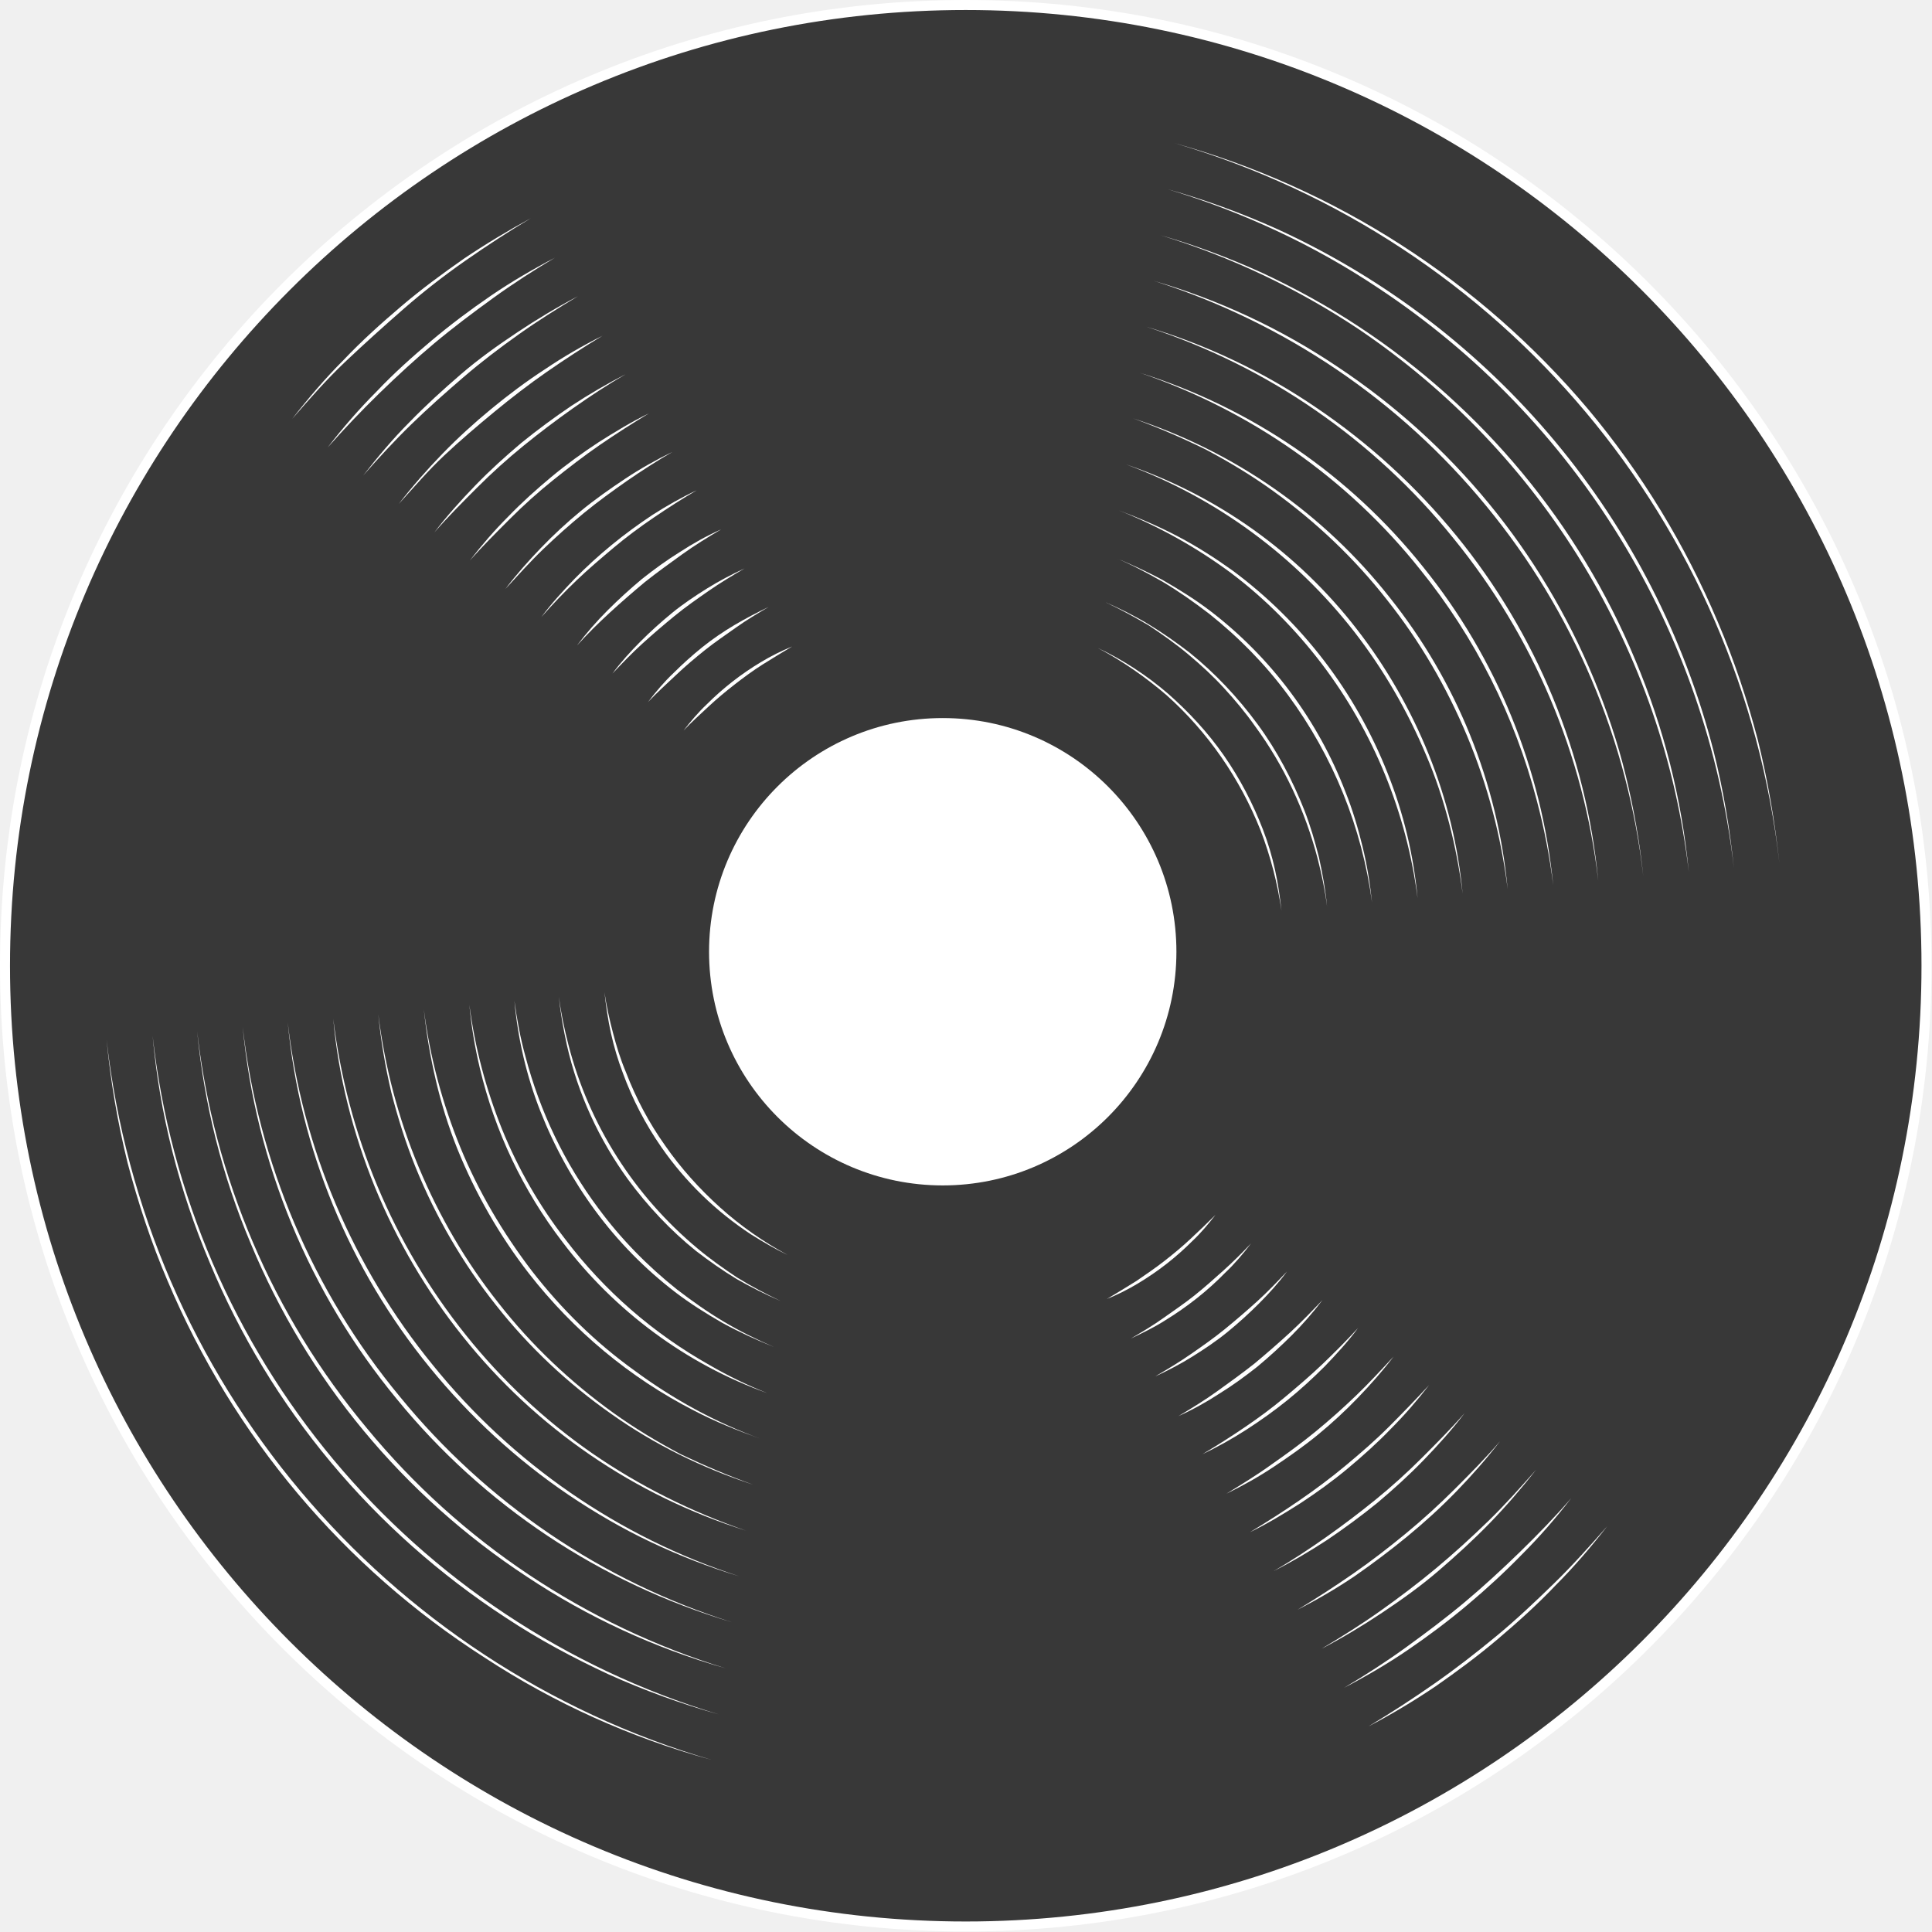
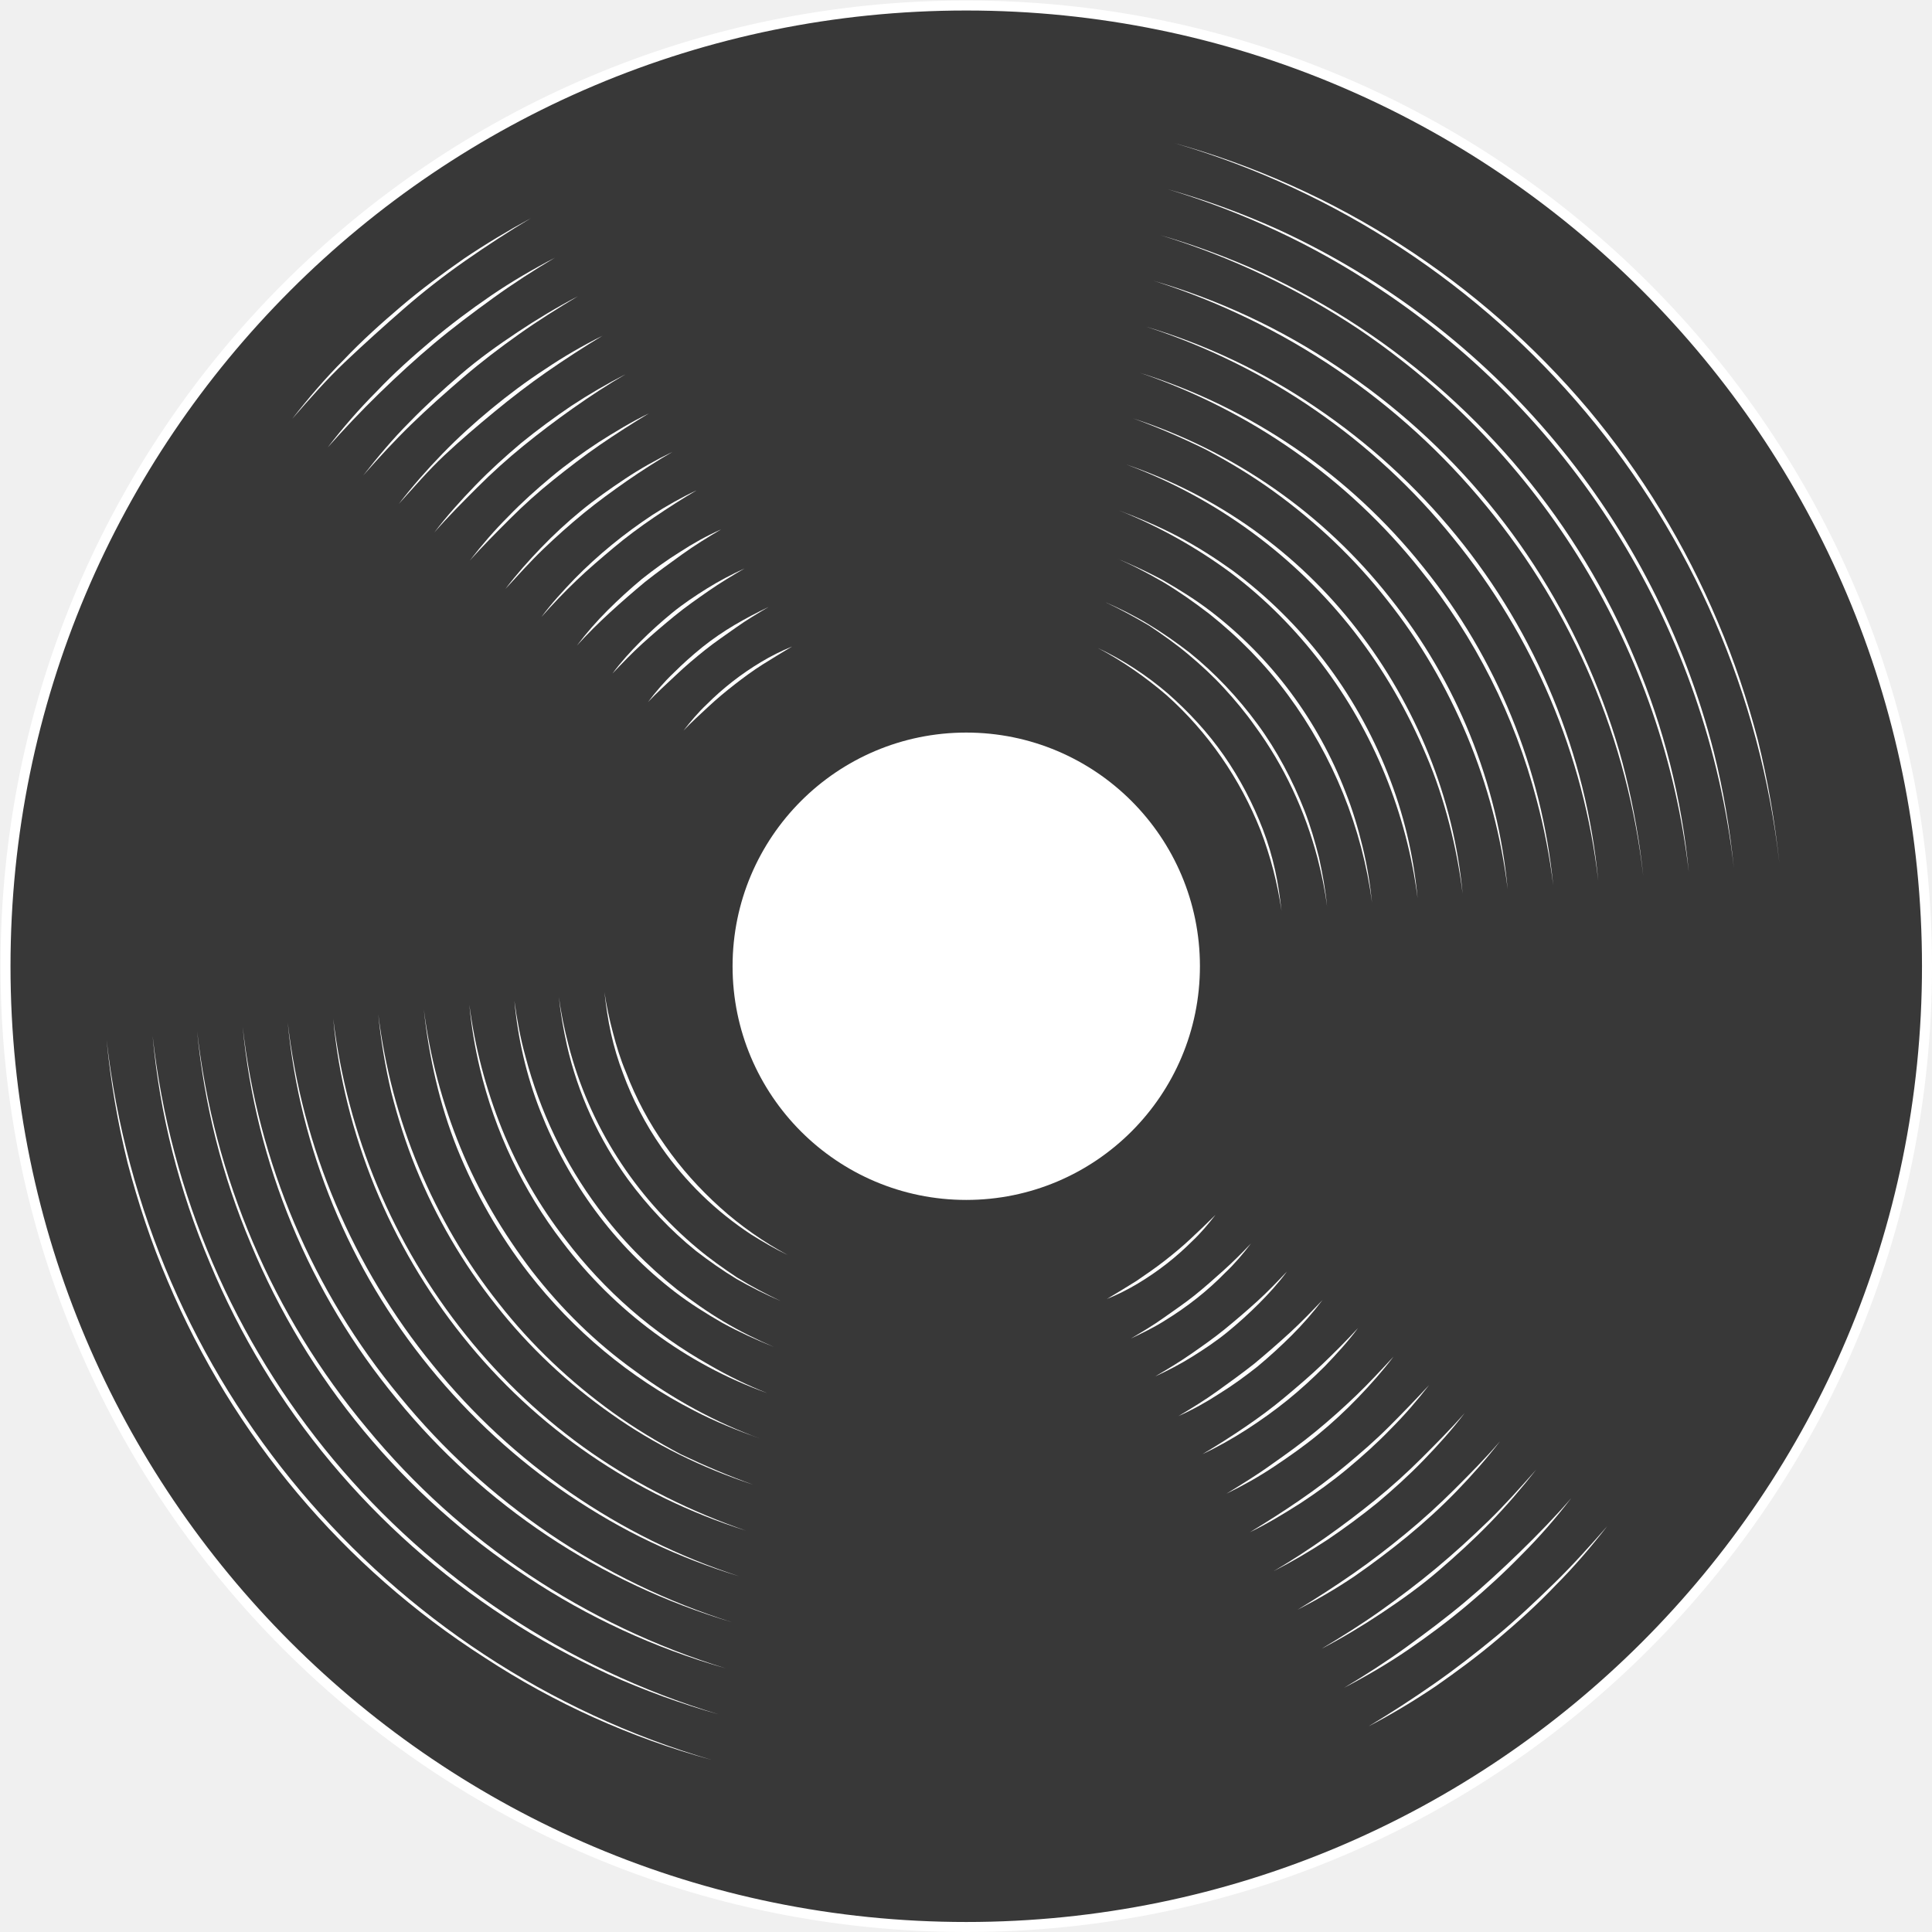
<svg xmlns="http://www.w3.org/2000/svg" version="1.1" id="Capa_1" x="0px" y="0px" viewBox="0 0 386.1 386.1" style="enable-background:new 0 0 386.1 386.1;" xml:space="preserve">
  <style type="text/css">
	.st0{fill:#383838;stroke:#FFFFFF;stroke-width:2;stroke-miterlimit:10;}
	.st1{fill:#FFFFFF;}
	.st2{fill:#FFFFFF;stroke:#FFFFFF;stroke-width:10;stroke-miterlimit:10;}
</style>
-   <circle class="st0" cx="193" cy="193" r="192" />
+   <circle class="st0" cx="193.1" cy="193.1" r="192" />
  <path class="st1" d="M234.7,28.6c32.3,9,61.1,27.6,82.7,53.2c10.7,12.8,19.4,27.1,25.9,42.5c3.3,7.7,5.9,15.6,8,23.6  c2,8.1,3.4,16.3,4.3,24.6C347.9,104.6,300.3,47.9,234.7,28.6z" />
  <path class="st1" d="M233.3,37.8c7.5,2.1,14.9,4.8,22,8c43.4,19.9,75.4,58.3,87.2,104.5c1.9,7.6,3.2,15.3,4,23.1  c-5.4-47.2-31.4-89.6-71-115.8C262.5,48.9,248.2,42.3,233.3,37.8L233.3,37.8z" />
  <path class="st1" d="M231.9,47c7,2,13.9,4.6,20.5,7.6c6.6,3.1,13,6.6,19.2,10.7c24.6,16.2,43.9,39.4,55.2,66.6  c5.7,13.5,9.3,27.8,10.7,42.4c-5.1-44.1-29.3-83.8-66.1-108.6C259.2,57.6,245.9,51.3,231.9,47L231.9,47z" />
  <path class="st1" d="M230.5,56.1c13.1,3.8,25.5,9.6,36.8,17.2c22.9,15.2,40.7,36.9,51.2,62.3c2.6,6.3,4.8,12.8,6.4,19.4  c1.6,6.6,2.8,13.3,3.5,20.1c-3.1-27.2-14-52.9-31.4-74C279.7,80,256.6,64.4,230.5,56.1L230.5,56.1z" />
  <path class="st1" d="M229.1,65.3c12.1,3.6,23.6,9.1,34,16.2C273.6,88.6,283,97.2,291,107c16.1,19.7,26,43.7,28.4,69  c-2.9-25.2-13-48.9-29-68.5c-7.9-9.8-17.2-18.4-27.5-25.5C252.5,74.8,241.1,69.2,229.1,65.3L229.1,65.3z" />
  <path class="st1" d="M227.8,74.5c22.3,7,42,20.5,56.6,38.8c14.7,18.2,23.7,40.3,26,63.6c-0.7-5.7-1.8-11.4-3.3-17  c-4.4-16.8-12.3-32.5-23.3-46.1C269.3,95.6,249.8,82,227.8,74.5L227.8,74.5z" />
-   <path class="st1" d="M226.4,83.6c20.3,6.6,38.2,19.1,51.4,35.9c13.3,16.7,21.5,36.9,23.5,58.2c-1.3-10.5-4-20.8-8.1-30.6  c-4.1-9.8-9.4-18.9-16-27.2c-6.5-8.3-14.2-15.6-22.8-21.8c-4.3-3.1-8.8-5.8-13.5-8.3C236.2,87.5,231.4,85.4,226.4,83.6z" />
-   <path class="st1" d="M225,92.8c18.3,6.2,34.4,17.7,46.2,33c5.9,7.6,10.7,16,14.3,24.9c3.6,8.9,5.9,18.3,6.8,27.9  c-0.6-4.8-1.5-9.5-2.7-14.1c-1.2-4.6-2.7-9.2-4.6-13.6c-3.7-8.8-8.5-17.1-14.4-24.7C258.8,111.1,243.1,99.5,225,92.8z" />
-   <path class="st1" d="M223.6,102c4,1.5,8,3.2,11.8,5.2c3.8,2,7.4,4.3,10.9,6.8c13.9,10.3,24.6,24.3,31,40.5c3.2,8,5.2,16.4,6,25  c-2.2-17.1-8.8-33.2-19.2-46.9c-5.2-6.8-11.2-12.9-18.1-18.1C239.1,109.4,231.6,105.2,223.6,102L223.6,102z" />
-   <path class="st1" d="M222.2,111.2c3.5,1.4,7,3,10.3,4.8c3.3,1.9,6.5,3.9,9.5,6.2c12.1,9.3,21.4,21.8,26.9,36.1  c1.4,3.5,2.5,7.2,3.4,10.9c0.9,3.7,1.5,7.4,1.9,11.2c-2-15-7.8-29.3-16.8-41.5c-4.5-6.1-9.8-11.5-15.7-16.2c-3-2.3-6.1-4.5-9.3-6.4  C229.1,114.4,225.7,112.6,222.2,111.2z" />
-   <path class="st1" d="M220.8,120.3c3,1.3,6,2.8,8.8,4.5c2.8,1.7,5.5,3.6,8.1,5.6c5.1,4.1,9.7,9,13.6,14.3c3.9,5.3,7,11.2,9.4,17.3  c1.2,3.1,2.1,6.2,2.9,9.4c0.7,3.2,1.3,6.5,1.6,9.7c-0.4-3.2-1.1-6.5-1.9-9.6c-2.5-9.5-6.7-18.5-12.5-26.4c-1.9-2.7-4-5.2-6.2-7.6  c-2.2-2.4-4.6-4.6-7.1-6.7c-2.5-2.1-5.2-4-7.9-5.8C226.7,123.3,223.8,121.7,220.8,120.3z" />
+   <path class="st1" d="M226.4,83.6c20.3,6.6,38.2,19.1,51.4,35.9c13.3,16.7,21.5,36.9,23.5,58.2c-1.3-10.5-4-20.8-8.1-30.6  s-9.4-18.9-16-27.2c-6.5-8.3-14.2-15.6-22.8-21.8c-4.3-3.1-8.8-5.8-13.5-8.3C236.2,87.5,231.4,85.4,226.4,83.6z" />
+   <path class="st1" d="M225,92.8c18.3,6.2,34.4,17.7,46.2,33c5.9,7.6,10.7,16,14.3,24.9c3.6,8.9,5.9,18.3,6.8,27.9  c-0.6-4.8-1.5-9.5-2.7-14.1s-2.7-9.2-4.6-13.6c-3.7-8.8-8.5-17.1-14.4-24.7C258.8,111.1,243.1,99.5,225,92.8z" />
+   <path class="st1" d="M223.6,102c4,1.5,8,3.2,11.8,5.2s7.4,4.3,10.9,6.8c13.9,10.3,24.6,24.3,31,40.5c3.2,8,5.2,16.4,6,25  c-2.2-17.1-8.8-33.2-19.2-46.9c-5.2-6.8-11.2-12.9-18.1-18.1C239.1,109.4,231.6,105.2,223.6,102L223.6,102z" />
+   <path class="st1" d="M222.2,111.2c3.5,1.4,7,3,10.3,4.8c3.3,1.9,6.5,3.9,9.5,6.2c12.1,9.3,21.4,21.8,26.9,36.1  c1.4,3.5,2.5,7.2,3.4,10.9s1.5,7.4,1.9,11.2c-2-15-7.8-29.3-16.8-41.5c-4.5-6.1-9.8-11.5-15.7-16.2c-3-2.3-6.1-4.5-9.3-6.4  C229.1,114.4,225.7,112.6,222.2,111.2z" />
+   <path class="st1" d="M220.8,120.3c3,1.3,6,2.8,8.8,4.5s5.5,3.6,8.1,5.6c5.1,4.1,9.7,9,13.6,14.3c3.9,5.3,7,11.2,9.4,17.3  c1.2,3.1,2.1,6.2,2.9,9.4c0.7,3.2,1.3,6.5,1.6,9.7c-0.4-3.2-1.1-6.5-1.9-9.6c-2.5-9.5-6.7-18.5-12.5-26.4c-1.9-2.7-4-5.2-6.2-7.6  c-2.2-2.4-4.6-4.6-7.1-6.7c-2.5-2.1-5.2-4-7.9-5.8C226.7,123.3,223.8,121.7,220.8,120.3z" />
  <path class="st1" d="M219.4,129.5c5.1,2.4,9.8,5.5,14,9.1c4.2,3.7,8,7.8,11.2,12.4c3.2,4.6,5.8,9.6,7.8,14.8c1,2.6,1.8,5.3,2.4,8  c0.6,2.7,1,5.5,1.3,8.2c-0.8-5.5-2.2-10.9-4.2-16.1c-4.1-10.3-10.5-19.6-18.8-27C228.9,135.3,224.3,132.1,219.4,129.5z" />
  <path class="st1" d="M142.2,351.7c-16.1-4.4-31.4-11.3-45.3-20.4C68.6,313.2,46.6,287,33.5,256c-3.3-7.7-5.9-15.6-8-23.6  c-2-8.1-3.4-16.3-4.2-24.6C29,275.7,76.6,332.4,142.2,351.7z" />
  <path class="st1" d="M143.6,342.6c-7.5-2.1-14.9-4.8-22-8c-7.1-3.3-14-7-20.5-11.3c-26.4-17.2-47.1-41.9-59.2-71  c-6.1-14.4-10-29.7-11.4-45.3C37.6,270.7,82.1,324,143.6,342.6L143.6,342.6z" />
  <path class="st1" d="M145,333.4c-14.1-4-27.5-10.2-39.7-18.3c-24.7-16.2-43.9-39.4-55.2-66.6c-5.7-13.5-9.3-27.8-10.7-42.4  c3.3,29.2,15.1,56.8,33.9,79.3C92,308.1,116.9,324.7,145,333.4L145,333.4z" />
  <path class="st1" d="M146.3,324.2c-26.3-7.8-49.7-23.4-67-44.6c-17.5-21.2-28.2-47.1-30.8-74.4c3.1,27.2,14,52.9,31.4,73.9  C97.2,300.3,120.3,316,146.3,324.2z" />
  <path class="st1" d="M147.7,315c-6-1.8-11.9-4.1-17.6-6.8c-5.7-2.7-11.2-5.9-16.4-9.4c-10.5-7.1-19.8-15.7-27.8-25.5  c-16.1-19.7-26-43.7-28.4-69c2.9,25.1,13,48.9,29,68.5C102.4,292.5,123.7,307.2,147.7,315z" />
-   <path class="st1" d="M149.1,305.9c-22.3-7-42-20.5-56.6-38.8c-7.3-9.1-13.2-19.2-17.6-29.9c-2.2-5.4-4-10.9-5.4-16.5  c-1.4-5.6-2.4-11.4-2.9-17.1c2.8,23.1,11.9,45,26.5,63.2c7.2,9,15.7,17,25.2,23.6C127.7,296.9,138.1,302.1,149.1,305.9L149.1,305.9z  " />
-   <path class="st1" d="M150.5,296.7c-10.1-3.3-19.7-8-28.3-14.1c-8.7-6.1-16.5-13.4-23.1-21.8c-6.6-8.3-12-17.6-16-27.4  c-2-4.9-3.6-10-4.9-15.1c-1.2-5.1-2.1-10.4-2.6-15.6c1.3,10.5,4,20.8,8.1,30.6c4.1,9.8,9.4,18.9,16,27.2  c6.5,8.3,14.2,15.6,22.8,21.8c4.3,3.1,8.8,5.8,13.5,8.3C140.6,292.8,145.5,294.9,150.5,296.7z" />
+   <path class="st1" d="M149.1,305.9c-22.3-7-42-20.5-56.6-38.8c-7.3-9.1-13.2-19.2-17.6-29.9c-2.2-5.4-4-10.9-5.4-16.5  s-2.4-11.4-2.9-17.1c2.8,23.1,11.9,45,26.5,63.2c7.2,9,15.7,17,25.2,23.6C127.7,296.9,138.1,302.1,149.1,305.9L149.1,305.9z" />
+   <path class="st1" d="M150.5,296.7c-10.1-3.3-19.7-8-28.3-14.1c-8.7-6.1-16.5-13.4-23.1-21.8c-6.6-8.3-12-17.6-16-27.4  c-2-4.9-3.6-10-4.9-15.1c-1.2-5.1-2.1-10.4-2.6-15.6c1.3,10.5,4,20.8,8.1,30.6s9.4,18.9,16,27.2c6.5,8.3,14.2,15.6,22.8,21.8  c4.3,3.1,8.8,5.8,13.5,8.3C140.6,292.8,145.5,294.9,150.5,296.7z" />
  <path class="st1" d="M151.9,287.5c-4.5-1.6-9-3.4-13.2-5.6c-12.9-6.6-24.1-16-33-27.4c-5.9-7.6-10.7-16-14.3-24.9  c-1.8-4.5-3.2-9-4.3-13.7c-1.1-4.7-1.9-9.4-2.4-14.2c1.2,9.5,3.7,18.8,7.3,27.6c3.6,8.8,8.5,17.1,14.3,24.7  c5.9,7.6,12.7,14.3,20.5,19.9C134.5,279.6,142.9,284.2,151.9,287.5L151.9,287.5z" />
  <path class="st1" d="M153.3,278.4c-8.1-2.9-15.7-7-22.6-12.1c-6.9-5.1-13.1-11.2-18.3-18.1c-7.9-10.3-13.5-22.1-16.5-34.7  c-1-4.2-1.7-8.4-2.1-12.7c1.1,8.5,3.3,16.8,6.5,24.8c3.2,7.9,7.5,15.4,12.7,22.1c7.8,10.3,17.6,18.8,28.8,25.1  C145.4,274.9,149.3,276.8,153.3,278.4z" />
  <path class="st1" d="M154.7,269.2c-3.5-1.4-7-3-10.3-4.8c-3.3-1.9-6.5-3.9-9.5-6.2c-6-4.6-11.4-10.1-15.9-16.2  c-4.5-6.1-8.2-12.8-11-19.9c-2.8-7.1-4.5-14.5-5.2-22.1c0.5,3.7,1.2,7.5,2.2,11.1c2.9,11,7.8,21.3,14.6,30.4  c4.5,6.1,9.8,11.5,15.7,16.2c3,2.3,6.1,4.5,9.3,6.4C147.8,266,151.2,267.7,154.7,269.2z" />
  <path class="st1" d="M156,260c-3-1.3-6-2.8-8.8-4.4c-2.8-1.7-5.5-3.6-8.1-5.6c-5.1-4.1-9.7-9-13.6-14.3c-5.8-8-10-17.1-12.2-26.8  c-0.7-3.2-1.3-6.4-1.6-9.7c0.4,3.3,1.1,6.5,1.9,9.6c4.1,16,13.2,30.2,25.8,40.7c2.5,2.1,5.2,4,7.9,5.8  C150.2,257.1,153.1,258.6,156,260z" />
-   <path class="st1" d="M157.4,250.8c-2.5-1.2-4.9-2.6-7.3-4.1c-7-4.6-13.1-10.5-17.9-17.4c-3.2-4.6-5.8-9.6-7.7-14.8  c-1-2.6-1.8-5.3-2.4-8c-0.6-2.7-1-5.5-1.3-8.2c0.4,2.7,1,5.5,1.7,8.1c0.7,2.7,1.5,5.3,2.6,7.9c2,5.2,4.6,10.1,7.8,14.6  c3.2,4.6,6.9,8.7,11,12.4C148,245,152.6,248.2,157.4,250.8z" />
-   <path class="st1" d="M58.4,83.7c3.2-4.1,6.6-8.1,10.3-11.8c3.6-3.8,7.5-7.3,11.5-10.7s8.2-6.5,12.5-9.5c4.3-2.9,8.8-5.6,13.4-8.1  c-4.5,2.7-8.8,5.5-13.1,8.5s-8.4,6.2-12.3,9.6S72.8,68.7,69,72.3S61.8,79.8,58.4,83.7z" />
-   <path class="st1" d="M65.5,89.4c3-3.9,6.3-7.7,9.8-11.2c3.4-3.6,7.1-6.9,10.9-10.1s7.8-6.2,11.9-9c4.1-2.8,8.4-5.3,12.8-7.6  c-4.2,2.5-8.4,5.2-12.4,8.1s-8,5.9-11.7,9s-7.4,6.5-11,10S68.8,85.7,65.5,89.4z" />
-   <path class="st1" d="M72.6,95c2.9-3.7,5.9-7.3,9.2-10.6c3.3-3.4,6.7-6.5,10.3-9.6s7.4-5.8,11.3-8.4c3.9-2.6,7.9-5,12.1-7.2  c-4,2.4-8,4.9-11.8,7.6s-7.5,5.5-11.1,8.6s-7,6.1-10.4,9.4S75.7,91.5,72.6,95z" />
-   <path class="st1" d="M79.7,100.7c2.7-3.5,5.6-6.8,8.7-10c3.1-3.2,6.4-6.2,9.8-9c3.4-2.8,7-5.5,10.7-7.9c3.7-2.5,7.5-4.7,11.5-6.7  c-3.8,2.3-7.5,4.7-11.1,7.2s-7.1,5.2-10.5,8S92,88,88.8,91S82.7,97.4,79.7,100.7z" />
+   <path class="st1" d="M157.4,250.8c-2.5-1.2-4.9-2.6-7.3-4.1c-7-4.6-13.1-10.5-17.9-17.4c-3.2-4.6-5.8-9.6-7.7-14.8  c-1-2.6-1.8-5.3-2.4-8s-1-5.5-1.3-8.2c0.4,2.7,1,5.5,1.7,8.1c0.7,2.7,1.5,5.3,2.6,7.9c2,5.2,4.6,10.1,7.8,14.6  c3.2,4.6,6.9,8.7,11,12.4S152.6,248.2,157.4,250.8z" />
+   <path class="st1" d="M58.4,83.7c3.2-4.1,6.6-8.1,10.3-11.8c3.6-3.8,7.5-7.3,11.5-10.7s8.2-6.5,12.5-9.5c4.3-2.9,8.8-5.6,13.4-8.1  c-4.5,2.7-8.8,5.5-13.1,8.5s-8.4,6.2-12.3,9.6c-3.9,3.4-7.9,7-11.7,10.6S61.8,79.8,58.4,83.7z" />
+   <path class="st1" d="M65.5,89.4c3-3.9,6.3-7.7,9.8-11.2c3.4-3.6,7.1-6.9,10.9-10.1s7.8-6.2,11.9-9s8.4-5.3,12.8-7.6  c-4.2,2.5-8.4,5.2-12.4,8.1s-8,5.9-11.7,9s-7.4,6.5-11,10S68.8,85.7,65.5,89.4z" />
+   <path class="st1" d="M72.6,95c2.9-3.7,5.9-7.3,9.2-10.6c3.3-3.4,6.7-6.5,10.3-9.6s7.4-5.8,11.3-8.4s7.9-5,12.1-7.2  c-4,2.4-8,4.9-11.8,7.6s-7.5,5.5-11.1,8.6s-7,6.1-10.4,9.4S75.7,91.5,72.6,95z" />
+   <path class="st1" d="M79.7,100.7c2.7-3.5,5.6-6.8,8.7-10s6.4-6.2,9.8-9s7-5.5,10.7-7.9c3.7-2.5,7.5-4.7,11.5-6.7  c-3.8,2.3-7.5,4.7-11.1,7.2s-7.1,5.2-10.5,8S92,88,88.8,91S82.7,97.4,79.7,100.7z" />
  <path class="st1" d="M86.8,106.4c2.5-3.3,5.3-6.4,8.2-9.4c2.9-3,6-5.8,9.2-8.5c3.2-2.6,6.6-5.1,10-7.4c3.5-2.3,7.1-4.4,10.8-6.3  c-3.6,2.1-7.1,4.4-10.5,6.8s-6.7,4.9-9.9,7.5s-6.3,5.4-9.2,8.3S89.6,103.2,86.8,106.4z" />
-   <path class="st1" d="M93.9,112c2.4-3.1,4.9-6,7.7-8.8c2.7-2.8,5.6-5.4,8.6-7.9c3-2.5,6.2-4.8,9.4-6.9c3.3-2.1,6.6-4.1,10.1-5.8  c-3.3,2-6.6,4.1-9.8,6.3s-6.3,4.6-9.3,7s-5.9,5-8.7,7.8S96.5,109.1,93.9,112z" />
-   <path class="st1" d="M101,117.7c2.2-2.9,4.6-5.6,7.1-8.2c2.5-2.6,5.2-5.1,8-7.4c2.8-2.3,5.8-4.4,8.8-6.4c3-2,6.2-3.8,9.5-5.4  c-3.1,1.8-6.2,3.8-9.1,5.8c-3,2.1-5.9,4.2-8.7,6.5s-5.5,4.7-8.1,7.2S103.5,115,101,117.7z" />
+   <path class="st1" d="M93.9,112c2.4-3.1,4.9-6,7.7-8.8c2.7-2.8,5.6-5.4,8.6-7.9s6.2-4.8,9.4-6.9c3.3-2.1,6.6-4.1,10.1-5.8  c-3.3,2-6.6,4.1-9.8,6.3s-6.3,4.6-9.3,7s-5.9,5-8.7,7.8S96.5,109.1,93.9,112z" />
+   <path class="st1" d="M101,117.7c2.2-2.9,4.6-5.6,7.1-8.2s5.2-5.1,8-7.4s5.8-4.4,8.8-6.4s6.2-3.8,9.5-5.4c-3.1,1.8-6.2,3.8-9.1,5.8  c-3,2.1-5.9,4.2-8.7,6.5s-5.5,4.7-8.1,7.2S103.5,115,101,117.7z" />
  <path class="st1" d="M108.2,123.3c2-2.7,4.3-5.2,6.6-7.6c4.7-4.8,10-9.1,15.6-12.8c2.8-1.8,5.8-3.5,8.8-4.9  c-2.9,1.7-5.7,3.5-8.5,5.4s-5.5,3.9-8,6s-5.1,4.3-7.5,6.6S110.4,120.8,108.2,123.3z" />
-   <path class="st1" d="M115.3,129c1.9-2.5,3.9-4.8,6.1-7c2.2-2.2,4.5-4.3,6.9-6.3c2.4-1.9,5-3.8,7.6-5.4c2.6-1.7,5.3-3.2,8.2-4.5  c-2.7,1.6-5.3,3.2-7.8,5s-5,3.6-7.4,5.5c-2.4,2-4.7,4-7,6.1C119.5,124.6,117.4,126.7,115.3,129z" />
-   <path class="st1" d="M122.4,134.6c1.7-2.3,3.6-4.4,5.6-6.4c2-2,4.1-3.9,6.3-5.7c2.2-1.8,4.6-3.4,7-4.9c2.4-1.5,4.9-2.8,7.5-4  c-2.4,1.4-4.9,2.9-7.2,4.5s-4.6,3.2-6.8,5s-4.3,3.6-6.4,5.5C126.3,130.5,124.3,132.6,122.4,134.6z" />
-   <path class="st1" d="M129.5,140.3c1.6-2.1,3.2-4,5.1-5.8c1.8-1.8,3.7-3.5,5.8-5.2c2-1.6,4.2-3.1,6.4-4.4c2.2-1.3,4.5-2.5,6.8-3.6  c-2.2,1.3-4.4,2.6-6.5,4.1s-4.2,2.9-6.2,4.5s-3.9,3.2-5.8,5S131.3,138.4,129.5,140.3z" />
+   <path class="st1" d="M115.3,129c1.9-2.5,3.9-4.8,6.1-7s4.5-4.3,6.9-6.3c2.4-1.9,5-3.8,7.6-5.4c2.6-1.7,5.3-3.2,8.2-4.5  c-2.7,1.6-5.3,3.2-7.8,5s-5,3.6-7.4,5.5c-2.4,2-4.7,4-7,6.1C119.5,124.6,117.4,126.7,115.3,129z" />
+   <path class="st1" d="M122.4,134.6c1.7-2.3,3.6-4.4,5.6-6.4s4.1-3.9,6.3-5.7c2.2-1.8,4.6-3.4,7-4.9s4.9-2.8,7.5-4  c-2.4,1.4-4.9,2.9-7.2,4.5s-4.6,3.2-6.8,5s-4.3,3.6-6.4,5.5C126.3,130.5,124.3,132.6,122.4,134.6z" />
+   <path class="st1" d="M129.5,140.3c1.6-2.1,3.2-4,5.1-5.8c1.8-1.8,3.7-3.5,5.8-5.2c2-1.6,4.2-3.1,6.4-4.4s4.5-2.5,6.8-3.6  c-2.2,1.3-4.4,2.6-6.5,4.1s-4.2,2.9-6.2,4.5s-3.9,3.2-5.8,5S131.3,138.4,129.5,140.3z" />
  <path class="st1" d="M136.6,146c1.4-1.8,2.9-3.6,4.6-5.2c3.3-3.3,6.9-6.1,10.9-8.5c2-1.2,4-2.2,6.2-3.1c-2,1.2-4,2.4-5.9,3.6  s-3.8,2.6-5.6,4s-3.6,2.9-5.2,4.4S138.2,144.3,136.6,146z" />
-   <circle class="st2" cx="188.4" cy="190.2" r="41.7" />
+   <circle class="st2" cx="193.1" cy="193.1" r="41.7" />
  <path class="st1" d="M321.2,305c-3.2,4.1-6.6,8.1-10.3,11.8c-3.6,3.8-7.5,7.3-11.5,10.7s-8.2,6.5-12.5,9.5c-4.3,2.9-8.8,5.6-13.4,8  c4.5-2.7,8.8-5.5,13.1-8.5s8.4-6.2,12.4-9.5s7.8-6.9,11.5-10.5S317.7,309,321.2,305z" />
-   <path class="st1" d="M314,299.4c-3,3.9-6.3,7.7-9.8,11.2c-3.5,3.6-7.1,6.9-10.9,10.1s-7.8,6.2-11.9,9c-4.1,2.8-8.4,5.3-12.8,7.6  c4.2-2.5,8.4-5.2,12.4-8.1s8-5.9,11.7-9s7.4-6.5,11-10S310.8,303.1,314,299.4z" />
-   <path class="st1" d="M307,293.7c-2.9,3.7-6,7.3-9.2,10.6c-3.3,3.4-6.7,6.5-10.3,9.6s-7.4,5.8-11.3,8.4c-3.9,2.6-7.9,5-12.1,7.2  c4-2.4,8-4.9,11.8-7.6s7.5-5.5,11.1-8.5s7-6.1,10.4-9.4S303.9,297.2,307,293.7z" />
-   <path class="st1" d="M299.8,288c-2.7,3.5-5.6,6.8-8.7,10c-3.1,3.2-6.4,6.2-9.8,9c-3.4,2.8-7,5.5-10.6,8c-3.7,2.5-7.5,4.7-11.4,6.7  c3.8-2.3,7.5-4.7,11.1-7.2s7.1-5.2,10.5-8s6.7-5.8,9.8-8.9S296.9,291.4,299.8,288z" />
+   <path class="st1" d="M314,299.4c-3,3.9-6.3,7.7-9.8,11.2c-3.5,3.6-7.1,6.9-10.9,10.1s-7.8,6.2-11.9,9s-8.4,5.3-12.8,7.6  c4.2-2.5,8.4-5.2,12.4-8.1s8-5.9,11.7-9s7.4-6.5,11-10S310.8,303.1,314,299.4z" />
+   <path class="st1" d="M307,293.7c-2.9,3.7-6,7.3-9.2,10.6c-3.3,3.4-6.7,6.5-10.3,9.6s-7.4,5.8-11.3,8.4s-7.9,5-12.1,7.2  c4-2.4,8-4.9,11.8-7.6s7.5-5.5,11.1-8.5s7-6.1,10.4-9.4S303.9,297.2,307,293.7z" />
+   <path class="st1" d="M299.8,288c-2.7,3.5-5.6,6.8-8.7,10s-6.4,6.2-9.8,9s-7,5.5-10.6,8c-3.7,2.5-7.5,4.7-11.4,6.7  c3.8-2.3,7.5-4.7,11.1-7.2s7.1-5.2,10.5-8s6.7-5.8,9.8-8.9S296.9,291.4,299.8,288z" />
  <path class="st1" d="M292.7,282.4c-2.5,3.3-5.3,6.4-8.2,9.4c-2.9,3-6,5.8-9.2,8.5c-3.2,2.6-6.6,5.1-10,7.4  c-3.5,2.3-7.1,4.4-10.8,6.3c3.6-2.1,7.1-4.4,10.5-6.8s6.7-4.9,9.9-7.5s6.3-5.4,9.2-8.3S290,285.5,292.7,282.4z" />
-   <path class="st1" d="M285.6,276.8c-2.4,3.1-4.9,6-7.7,8.8c-2.7,2.8-5.6,5.4-8.6,7.9c-3,2.5-6.2,4.8-9.4,6.9  c-3.3,2.1-6.6,4.1-10.1,5.8c3.3-2,6.6-4.1,9.8-6.3s6.3-4.5,9.3-7s5.9-5,8.7-7.8S283,279.6,285.6,276.8z" />
-   <path class="st1" d="M278.5,271.1c-2.2,2.9-4.6,5.6-7.1,8.2c-2.5,2.6-5.2,5.1-8,7.4c-2.8,2.3-5.8,4.4-8.8,6.4c-3,2-6.2,3.8-9.5,5.4  c3.1-1.9,6.2-3.8,9.1-5.9c3-2.1,5.9-4.2,8.7-6.5s5.5-4.7,8.1-7.2S276,273.8,278.5,271.1z" />
-   <path class="st1" d="M271.4,265.4c-2,2.7-4.3,5.2-6.6,7.6c-2.4,2.4-4.9,4.7-7.5,6.8c-2.6,2.1-5.4,4.1-8.2,5.9  c-2.8,1.8-5.8,3.5-8.8,4.9c2.9-1.7,5.7-3.5,8.5-5.4c2.8-1.9,5.5-3.9,8-6c2.5-2.1,5.1-4.3,7.5-6.6S269.1,267.9,271.4,265.4z" />
+   <path class="st1" d="M285.6,276.8c-2.4,3.1-4.9,6-7.7,8.8c-2.7,2.8-5.6,5.4-8.6,7.9s-6.2,4.8-9.4,6.9c-3.3,2.1-6.6,4.1-10.1,5.8  c3.3-2,6.6-4.1,9.8-6.3s6.3-4.5,9.3-7s5.9-5,8.7-7.8S283,279.6,285.6,276.8z" />
+   <path class="st1" d="M278.5,271.1c-2.2,2.9-4.6,5.6-7.1,8.2s-5.2,5.1-8,7.4s-5.8,4.4-8.8,6.4c-3,2-6.2,3.8-9.5,5.4  c3.1-1.9,6.2-3.8,9.1-5.9c3-2.1,5.9-4.2,8.7-6.5s5.5-4.7,8.1-7.2S276,273.8,278.5,271.1z" />
+   <path class="st1" d="M271.4,265.4c-2,2.7-4.3,5.2-6.6,7.6c-2.4,2.4-4.9,4.7-7.5,6.8c-2.6,2.1-5.4,4.1-8.2,5.9s-5.8,3.5-8.8,4.9  c2.9-1.7,5.7-3.5,8.5-5.4s5.5-3.9,8-6s5.1-4.3,7.5-6.6S269.1,267.9,271.4,265.4z" />
  <path class="st1" d="M264.3,259.8c-1.9,2.5-3.9,4.8-6.1,7c-2.2,2.2-4.5,4.3-6.9,6.3c-2.4,1.9-5,3.8-7.6,5.4  c-2.6,1.7-5.3,3.2-8.2,4.5c2.7-1.6,5.3-3.2,7.8-5s5-3.6,7.4-5.5c2.4-2,4.7-4,7-6.1C260.1,264.2,262.2,262,264.3,259.8z" />
-   <path class="st1" d="M257.2,254.1c-1.7,2.3-3.6,4.4-5.6,6.4c-2,2-4.1,3.9-6.3,5.7c-2.2,1.8-4.6,3.4-7,4.9c-2.4,1.5-4.9,2.8-7.5,4  c2.4-1.4,4.9-2.9,7.2-4.5s4.6-3.2,6.8-5s4.3-3.6,6.4-5.5S255.2,256.2,257.2,254.1z" />
+   <path class="st1" d="M257.2,254.1c-1.7,2.3-3.6,4.4-5.6,6.4s-4.1,3.9-6.3,5.7c-2.2,1.8-4.6,3.4-7,4.9s-4.9,2.8-7.5,4  c2.4-1.4,4.9-2.9,7.2-4.5s4.6-3.2,6.8-5s4.3-3.6,6.4-5.5S255.2,256.2,257.2,254.1z" />
  <path class="st1" d="M250,248.5c-1.6,2.1-3.2,4-5.1,5.8c-3.6,3.7-7.7,6.9-12.1,9.6c-2.2,1.4-4.5,2.5-6.8,3.6  c2.2-1.3,4.4-2.6,6.5-4.1s4.2-2.9,6.2-4.5s3.9-3.3,5.8-5S248.3,250.3,250,248.5z" />
  <path class="st1" d="M242.9,242.8c-1.4,1.8-2.9,3.6-4.6,5.2c-3.3,3.3-6.9,6.1-10.9,8.5c-2,1.2-4,2.2-6.2,3.1c2-1.2,4-2.4,5.9-3.6  c1.9-1.3,3.8-2.6,5.6-4s3.6-2.9,5.2-4.4S241.3,244.4,242.9,242.8z" />
</svg>
